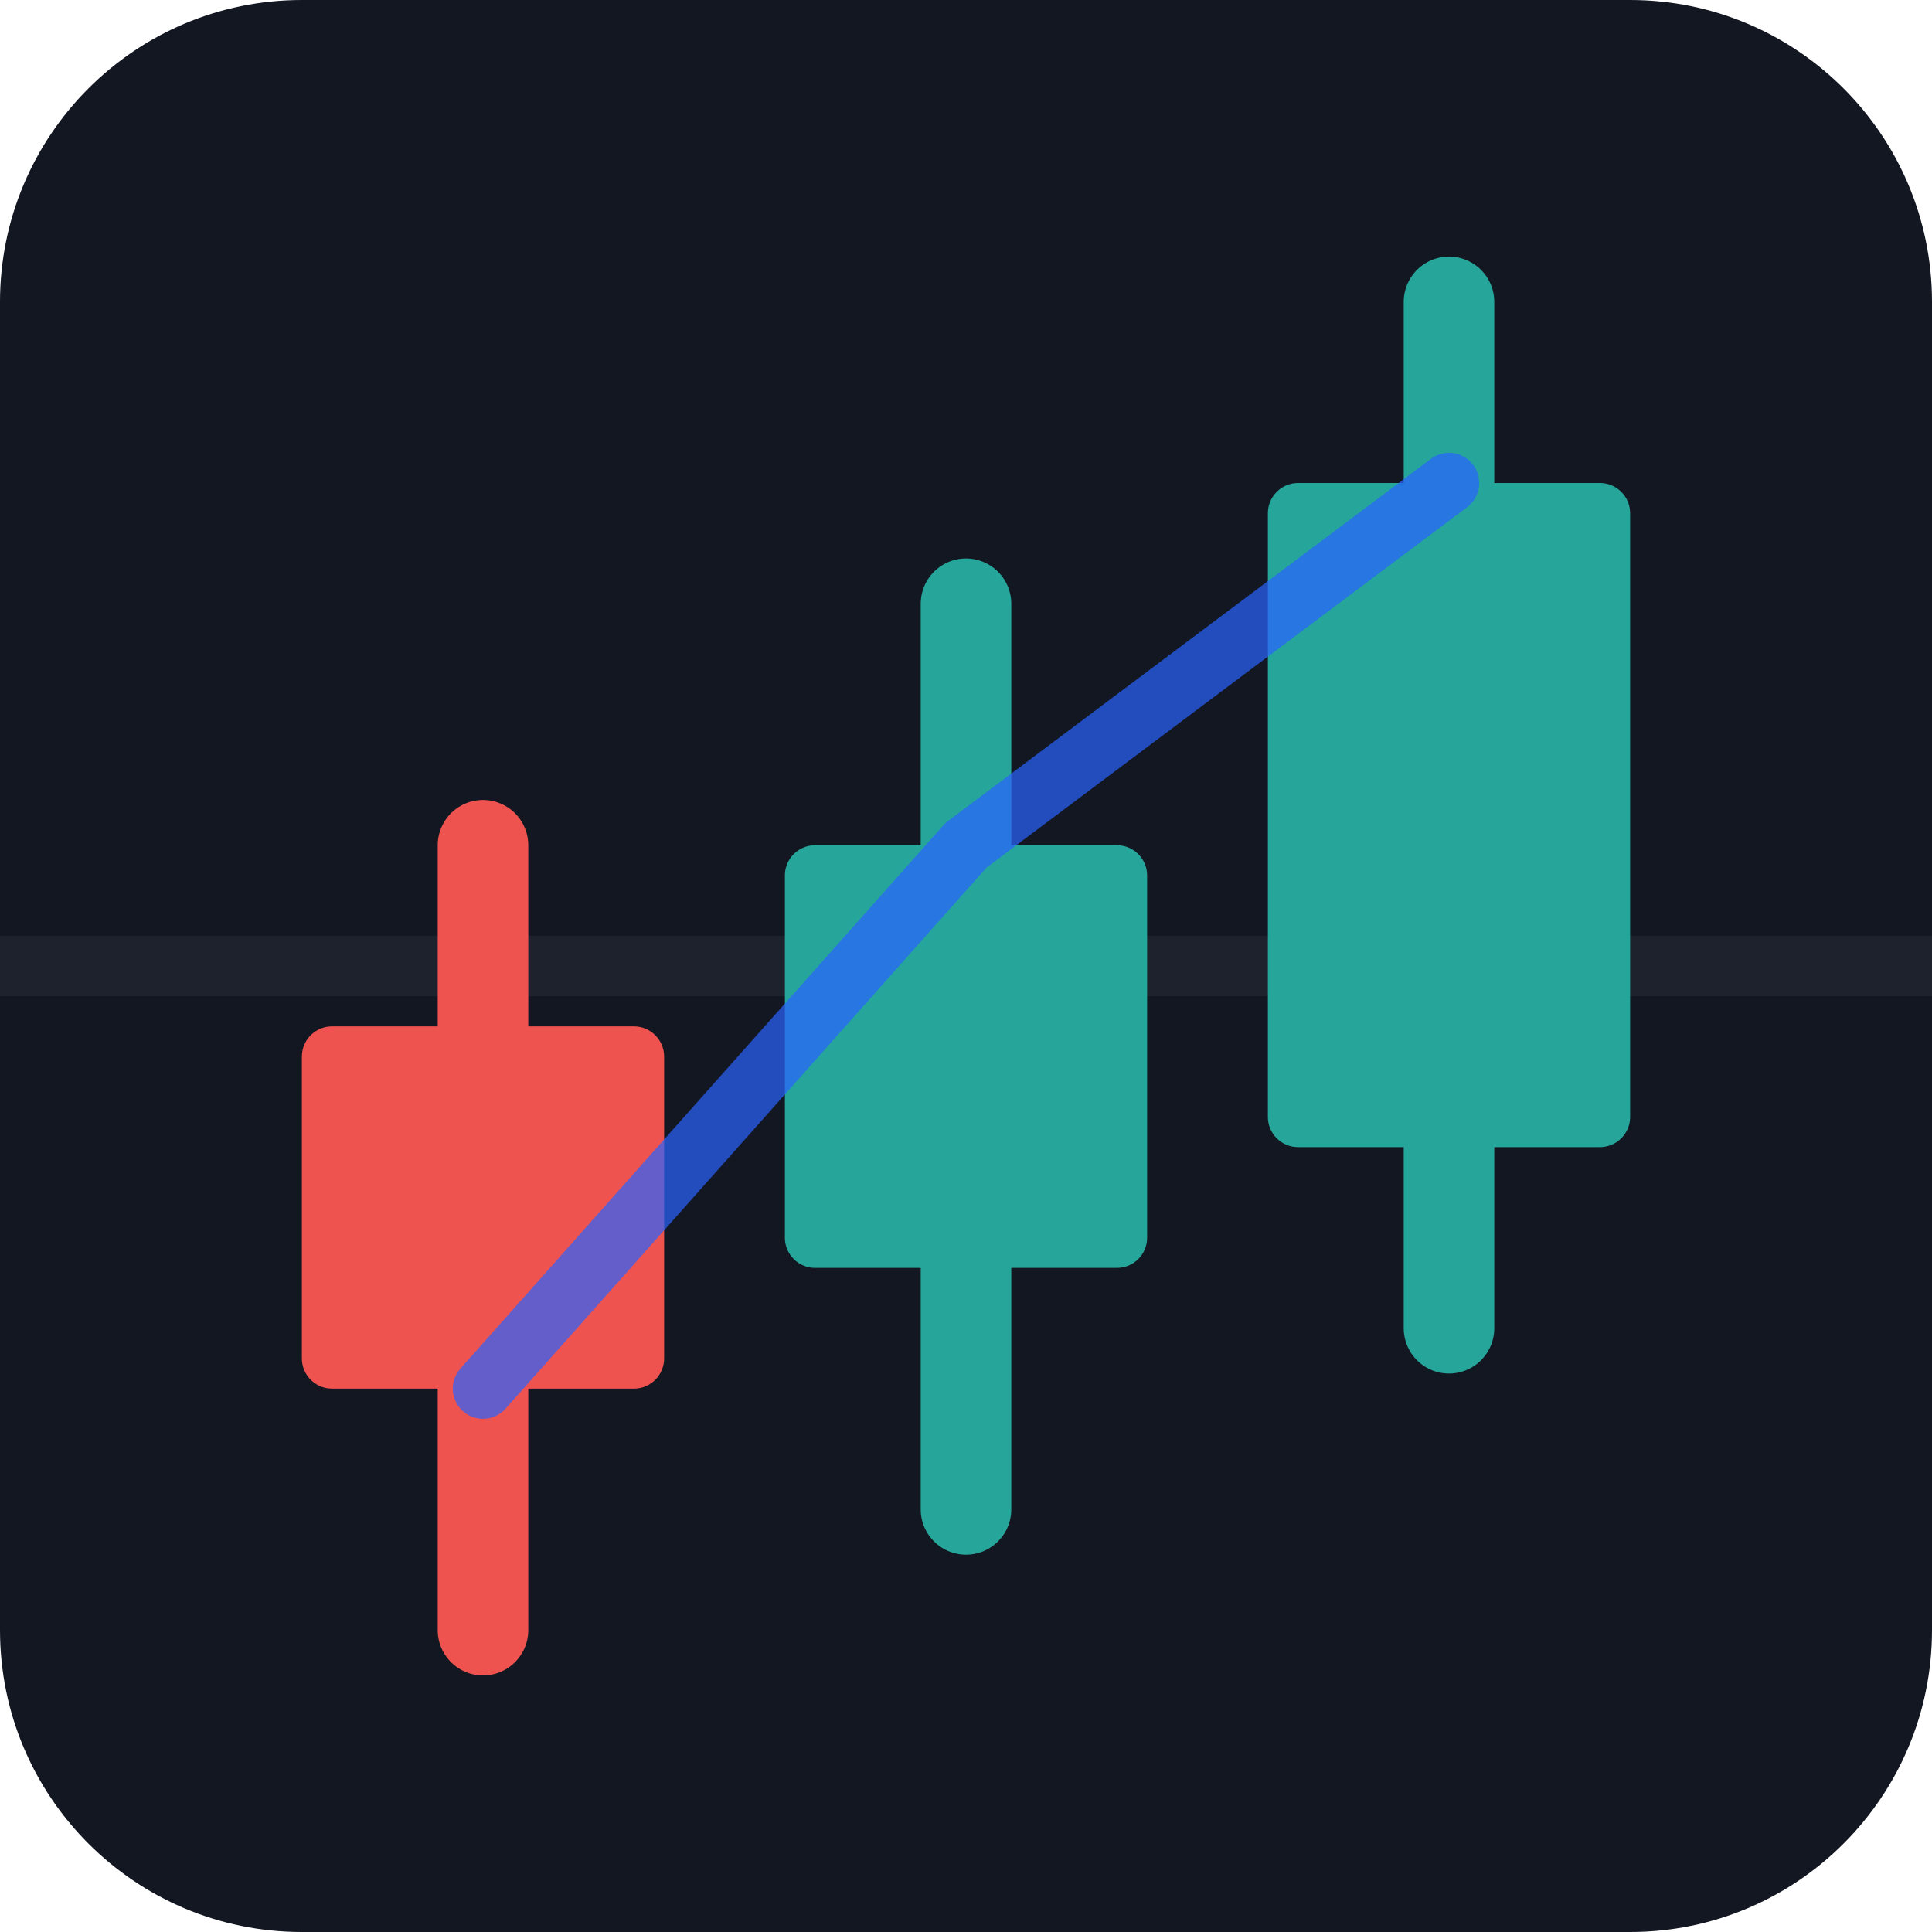
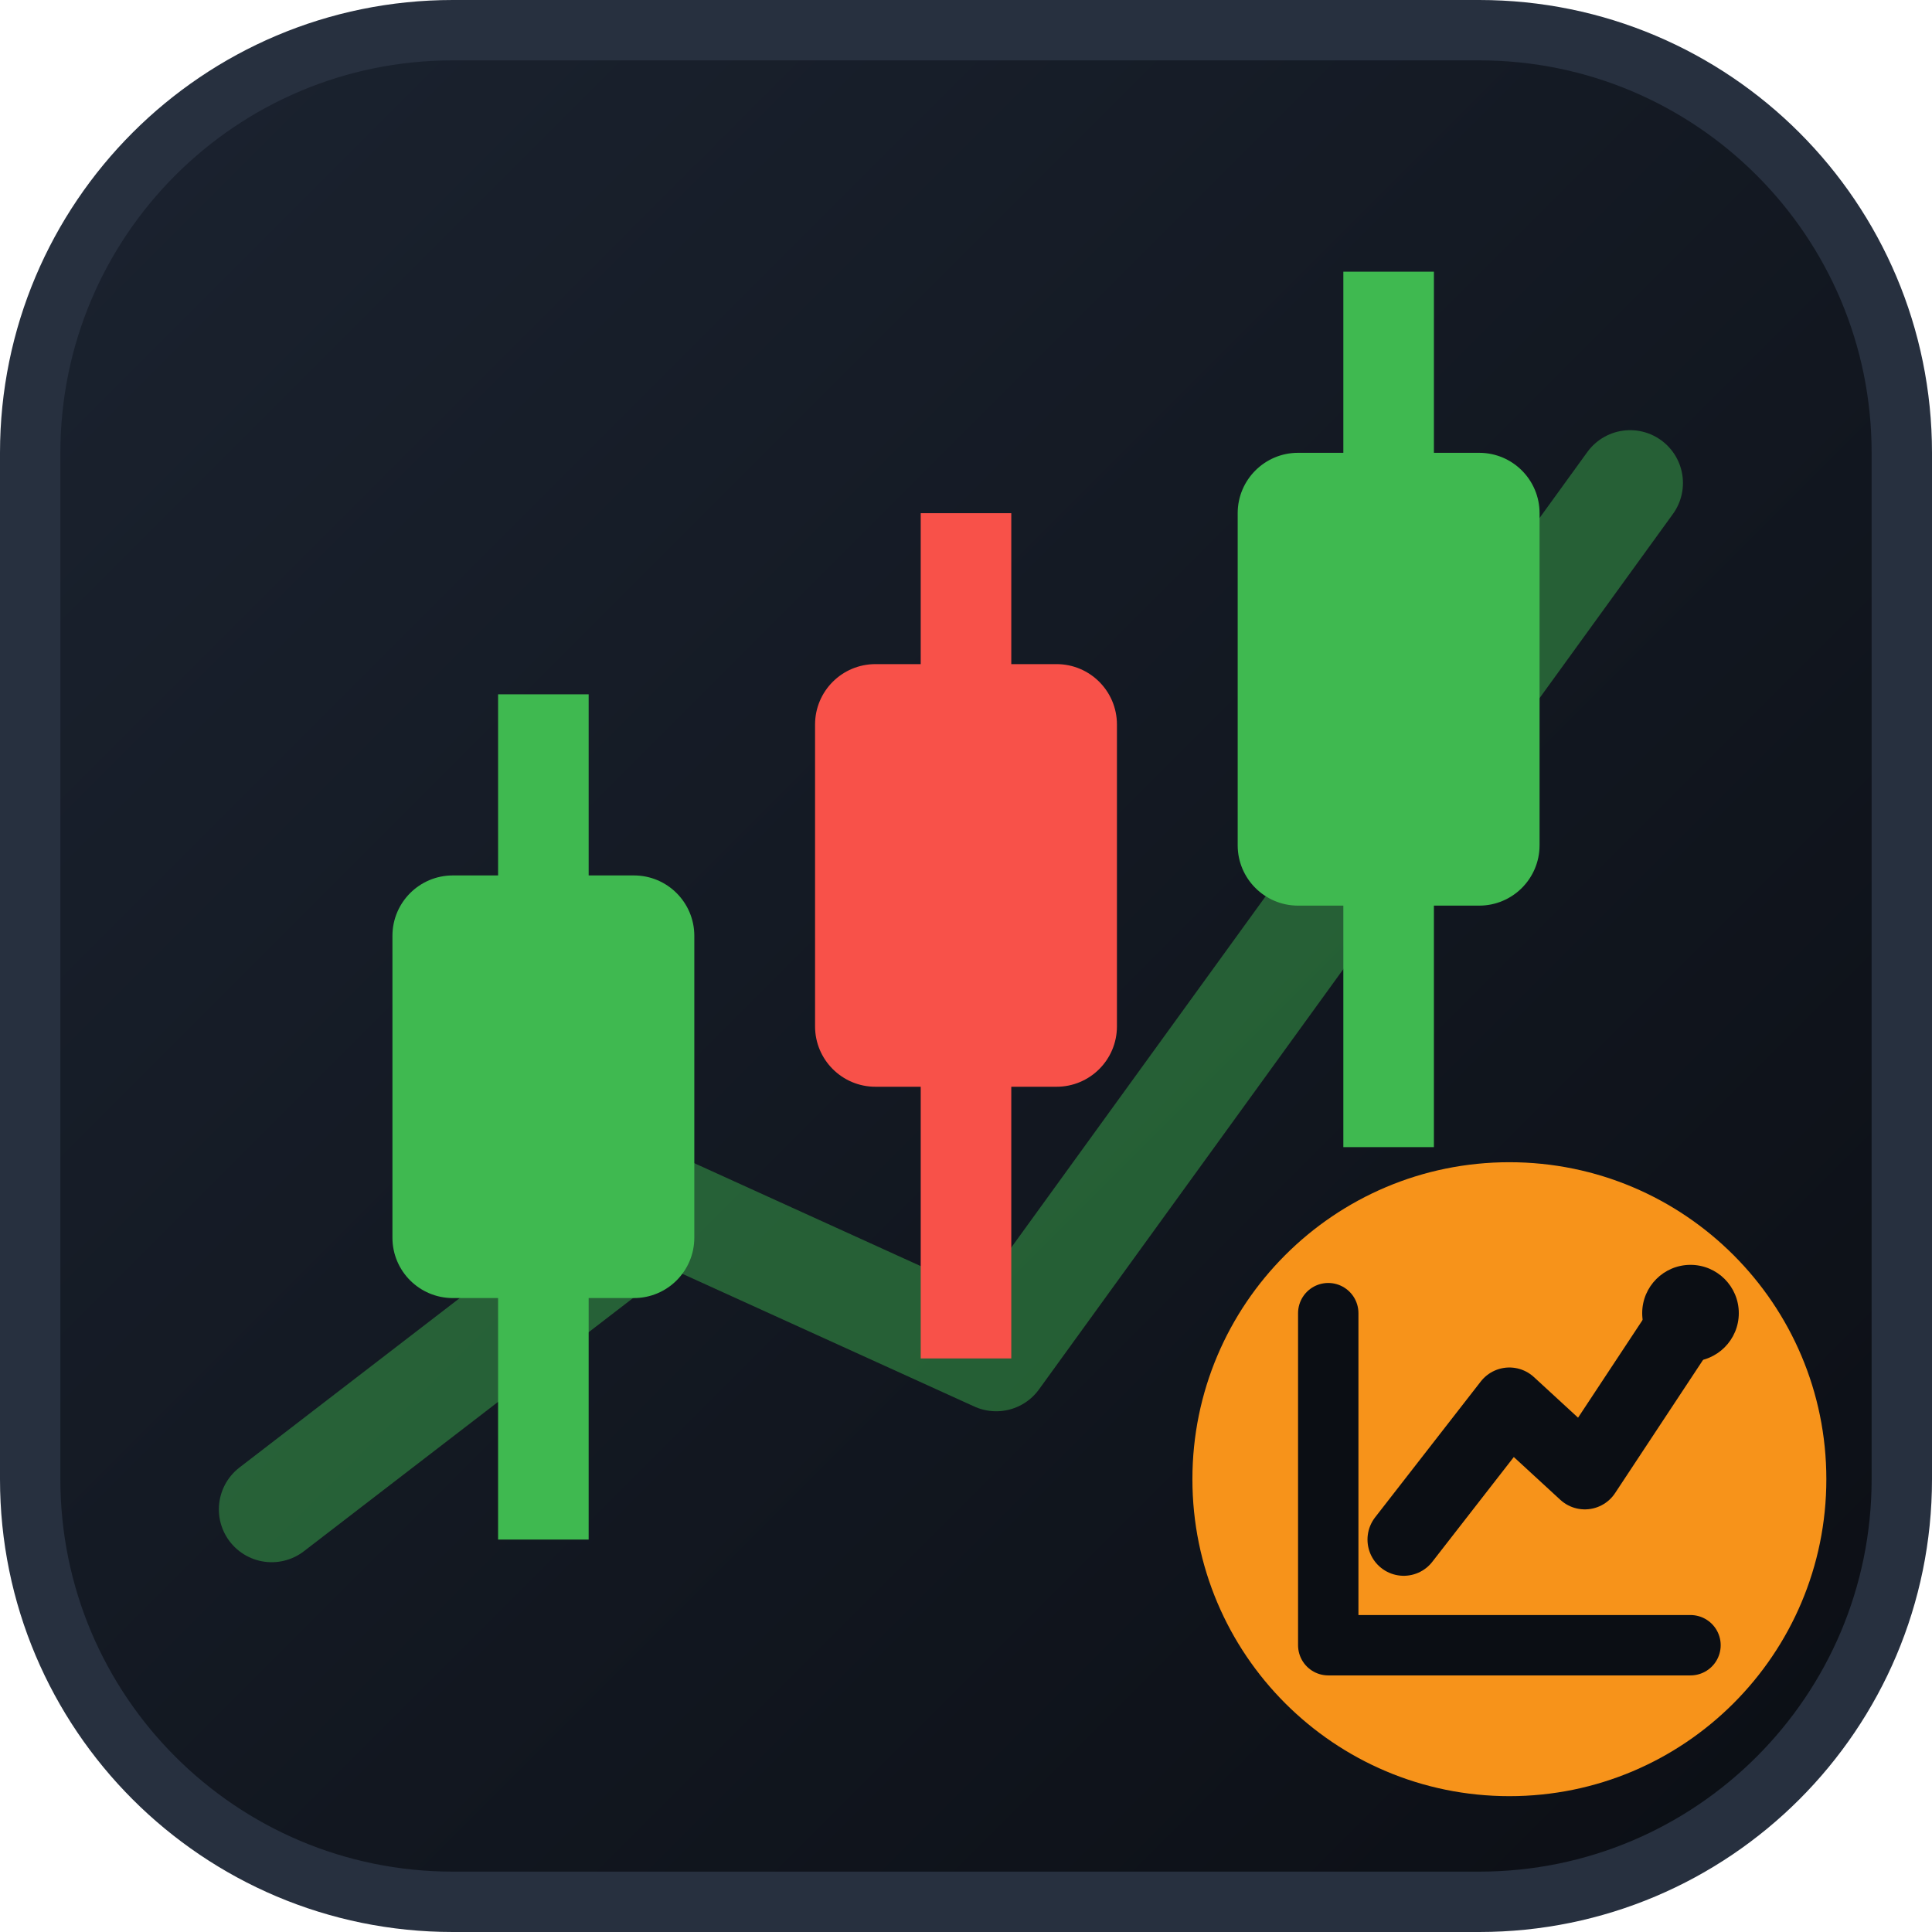
- <svg xmlns="http://www.w3.org/2000/svg" viewBox="0 0 32 32">
-   <rect width="32" height="32" rx="5" fill="#131722" />
-   <line x1="0" y1="16" x2="32" y2="16" stroke="#1e222d" stroke-width="1" />
-   <line x1="8" y1="14" x2="8" y2="27" stroke="#ef5350" stroke-width="1.5" stroke-linecap="round" />
-   <rect x="5" y="17" width="6" height="6" rx="0.5" fill="#ef5350" />
-   <line x1="16" y1="10" x2="16" y2="25" stroke="#26a69a" stroke-width="1.5" stroke-linecap="round" />
-   <rect x="13" y="14" width="6" height="7" rx="0.5" fill="#26a69a" />
-   <line x1="24" y1="5" x2="24" y2="22" stroke="#26a69a" stroke-width="1.5" stroke-linecap="round" />
-   <rect x="21" y="8" width="6" height="11" rx="0.5" fill="#26a69a" />
-   <polyline points="8,23 16,14 24,8" stroke="#2962ff" stroke-width="1" fill="none" stroke-linecap="round" stroke-linejoin="round" opacity="0.7" />
+ <svg xmlns="http://www.w3.org/2000/svg" viewBox="0 0 64 64">
+   <defs>
+     <linearGradient id="bg" x1="0" y1="0" x2="1" y2="1">
+       <stop offset="0" stop-color="#1b2330" />
+       <stop offset="1" stop-color="#0b0e14" />
+     </linearGradient>
+   </defs>
+   <rect x="1" y="1" width="62" height="62" rx="14" fill="url(#bg)" stroke="#27303f" stroke-width="2" />
+   <path d="M9 50 L22 40 L33 45 L54 16" fill="none" stroke="#3fb950" stroke-opacity=".45" stroke-width="3.5" stroke-linecap="round" stroke-linejoin="round" />
+   <line x1="18" y1="23" x2="18" y2="51" stroke="#3fb950" stroke-width="3" />
+   <rect x="13" y="29" width="10" height="14" rx="2" fill="#3fb950" />
+   <line x1="32" y1="17" x2="32" y2="45" stroke="#f85149" stroke-width="3" />
+   <rect x="27" y="22" width="10" height="14" rx="2" fill="#f85149" />
+   <line x1="46" y1="9" x2="46" y2="38" stroke="#3fb950" stroke-width="3" />
+   <rect x="41" y="15" width="10" height="15" rx="2" fill="#3fb950" />
+   <circle cx="50" cy="49" r="10.5" fill="#f7931a" />
+   <g stroke="#0b0e14" fill="none" stroke-linecap="round" stroke-linejoin="round">
+     <path d="M44 43.5 L44 54.5 L56 54.5" stroke-width="2" />
+     <path d="M46.5 51 L50 46.5 L52.5 48.8 L56 43.5" stroke-width="2.4" />
+   </g>
+   <circle cx="56" cy="43.5" r="1.6" fill="#0b0e14" />
</svg>
